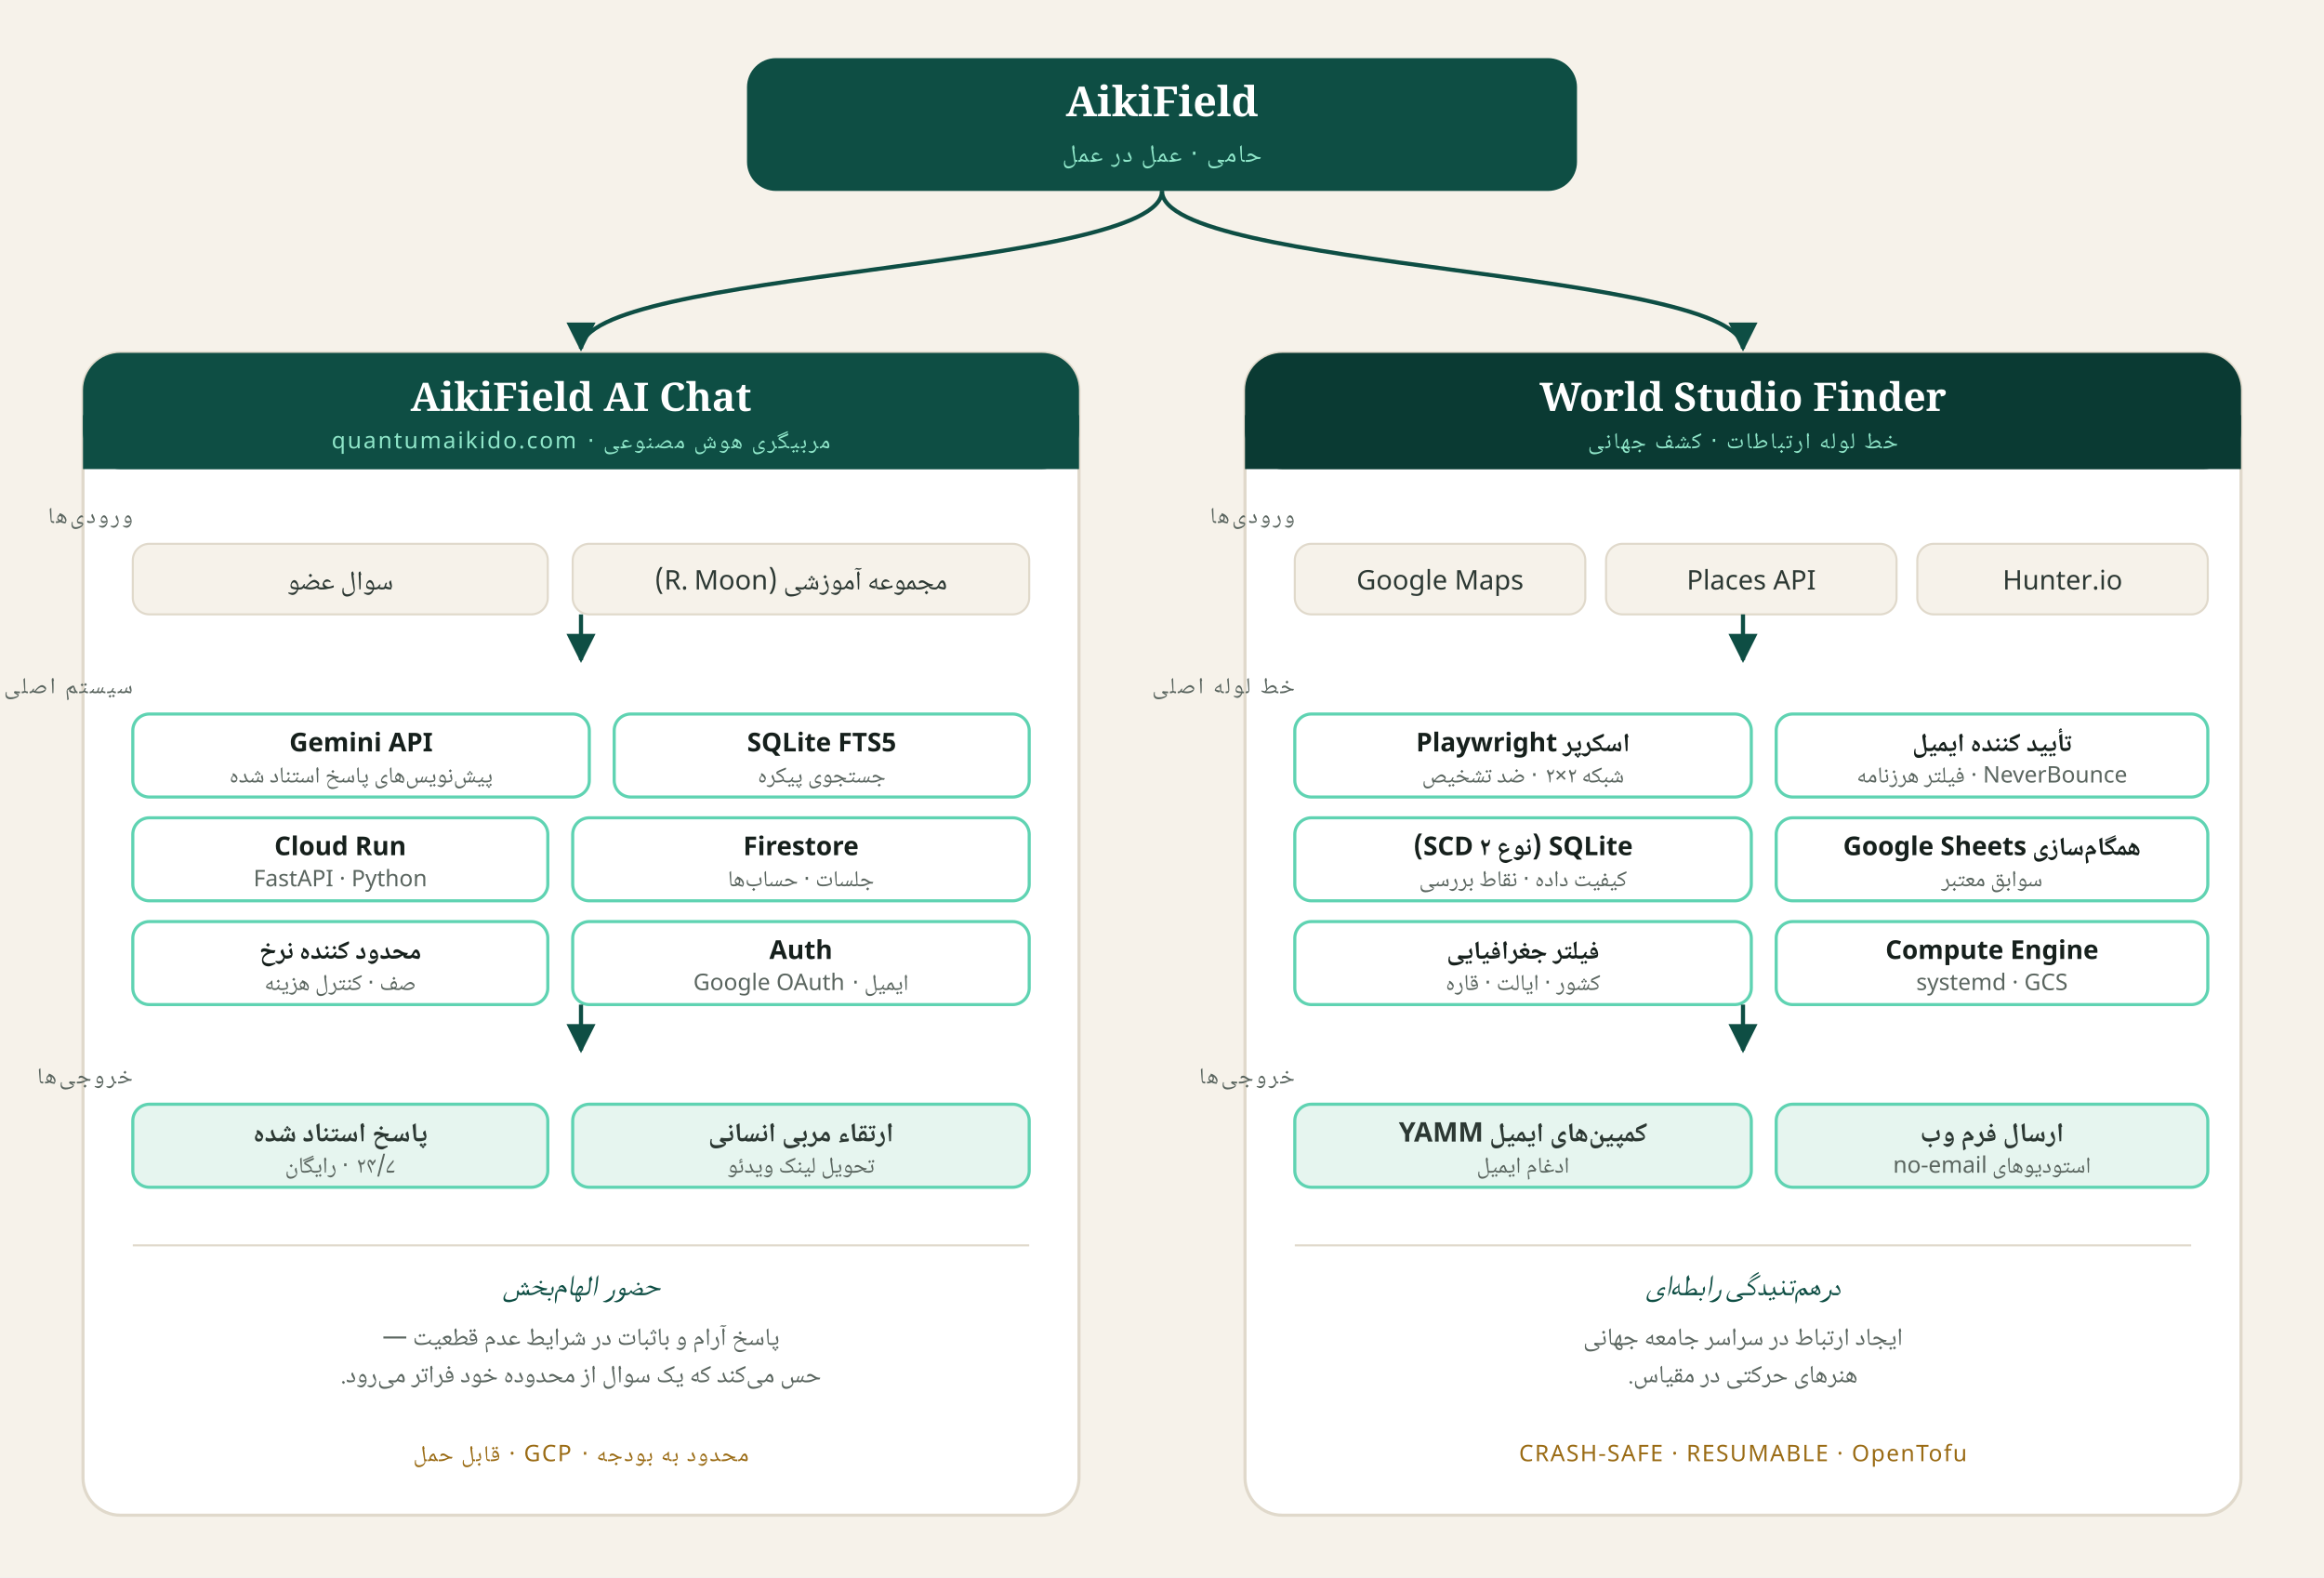
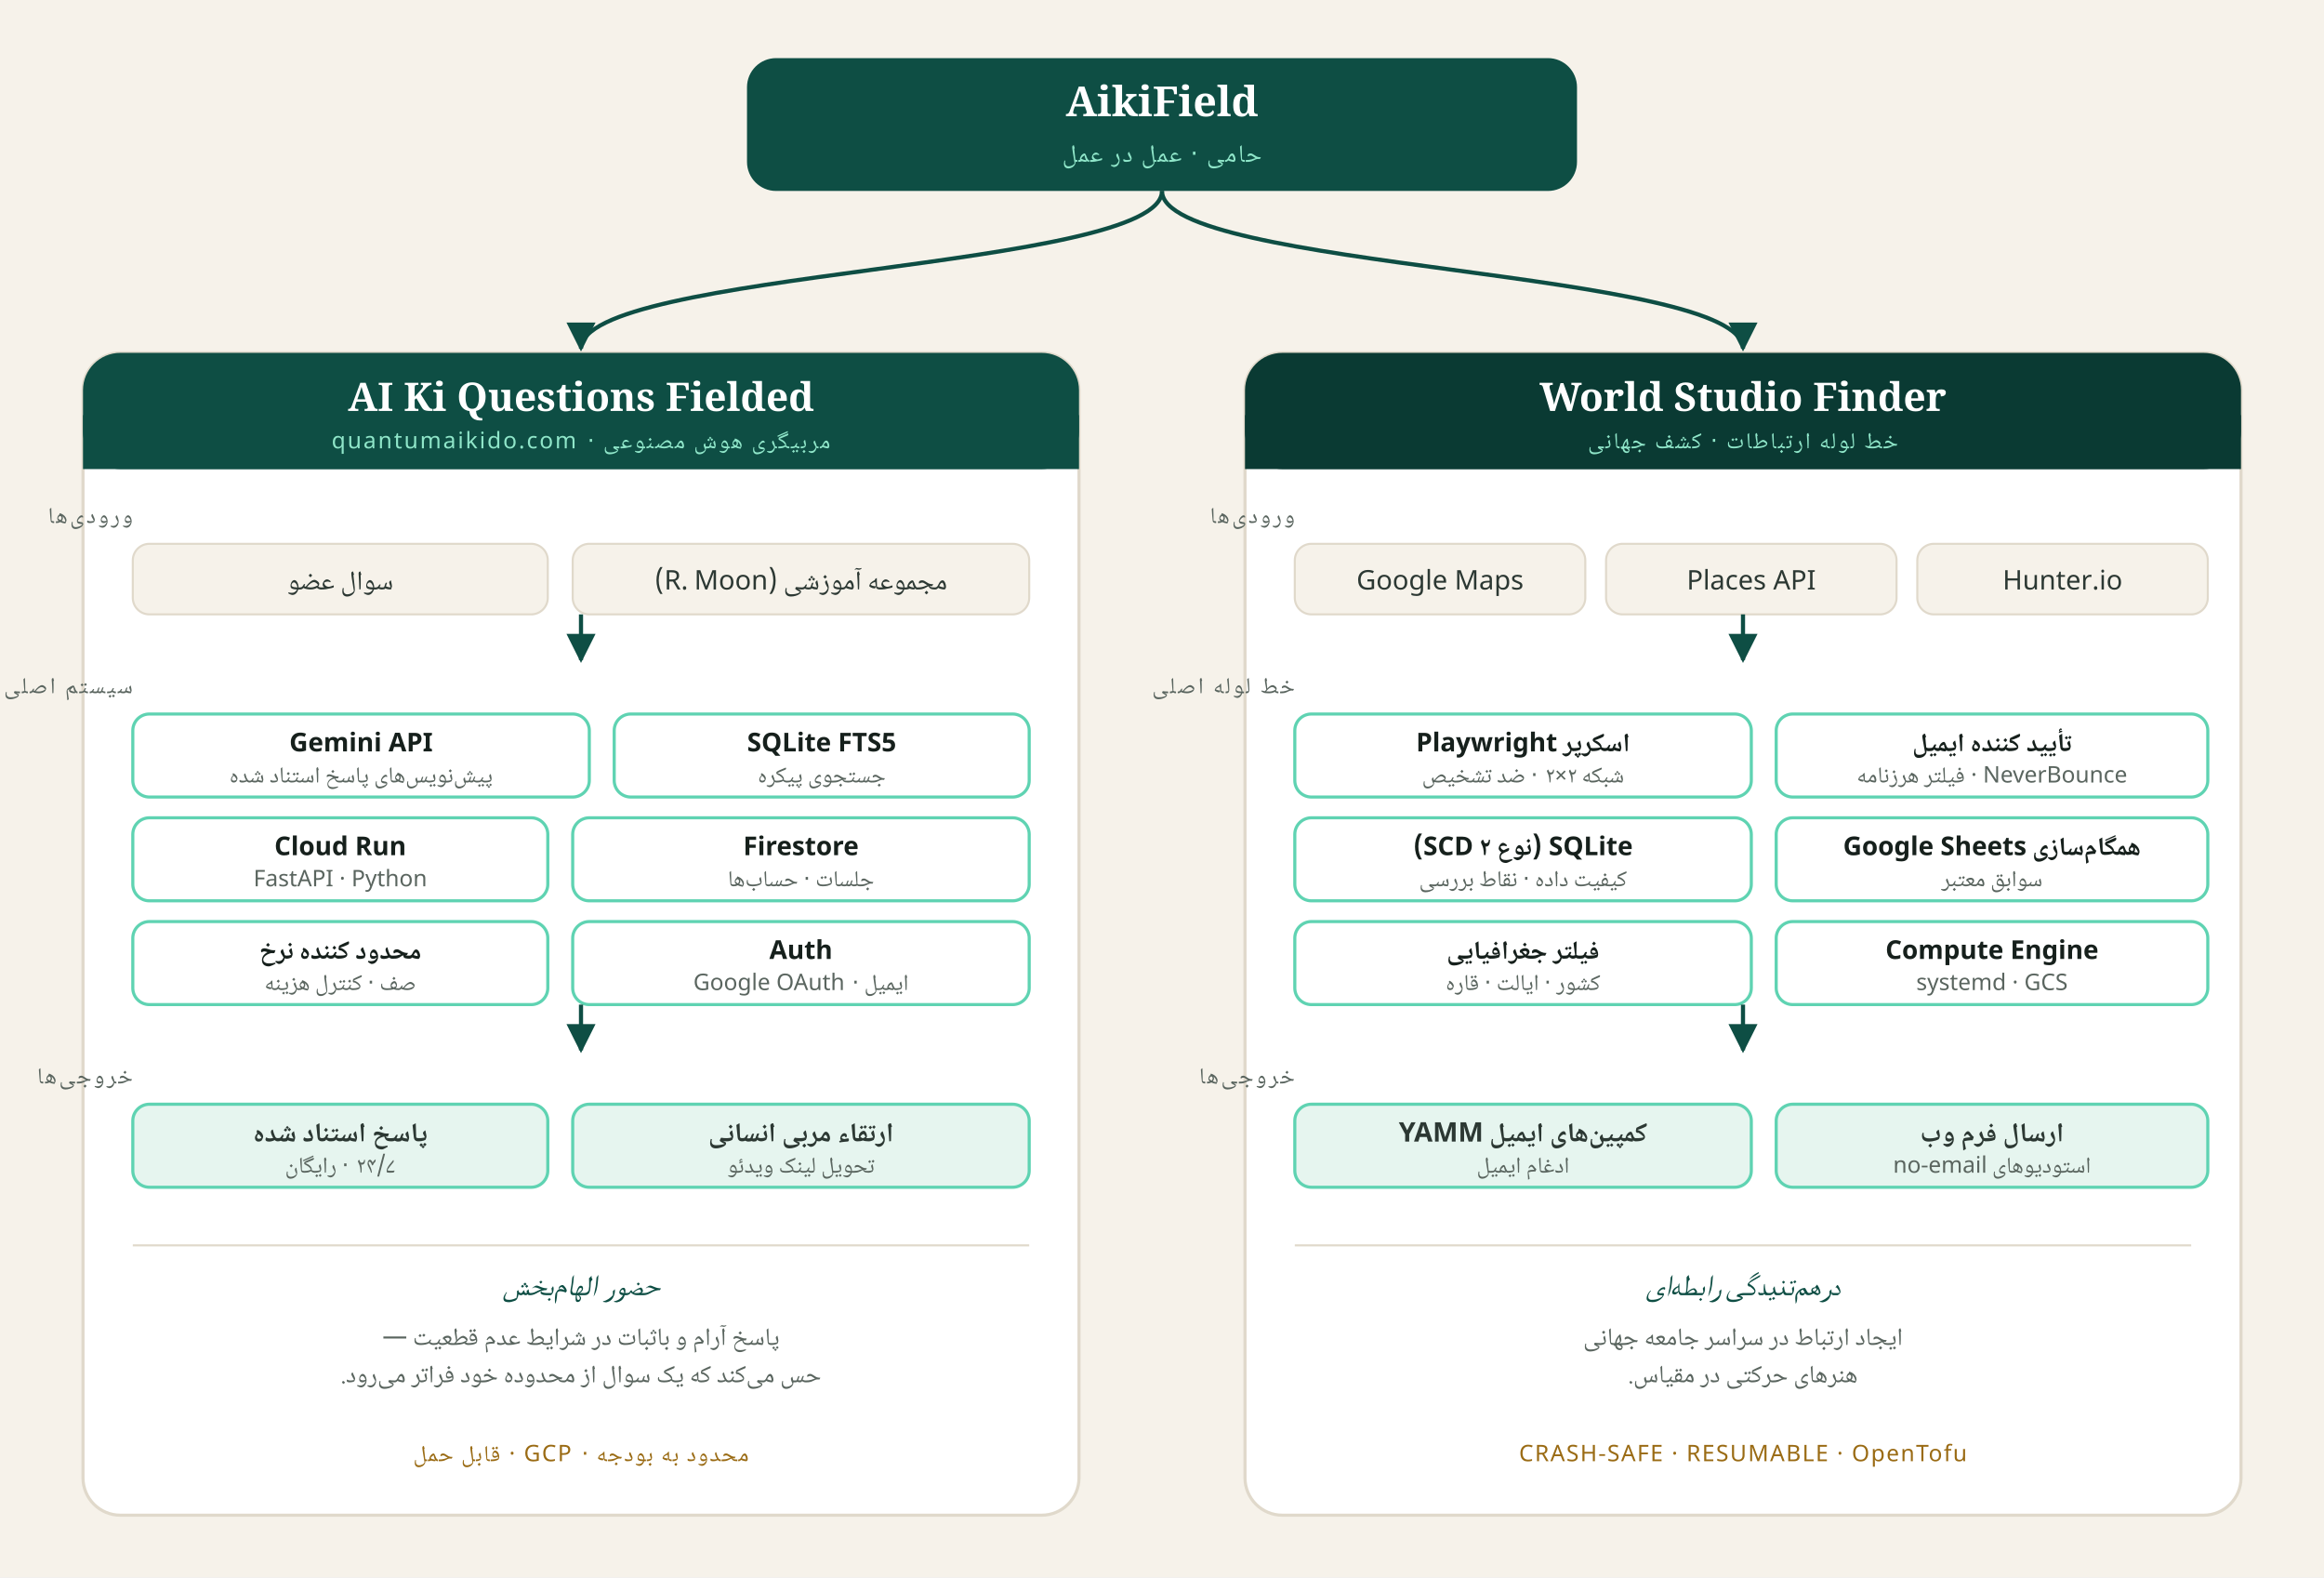
<svg xmlns="http://www.w3.org/2000/svg" direction="rtl" xml:lang="fa" viewBox="0 0 1120 760" font-family="Noto Sans JP, Noto Sans SC, Noto Sans KR, Noto Naskh Arabic, Noto Sans Hebrew, Noto Sans Devanagari, Public Sans, sans-serif" role="img" aria-labelledby="ov-title ov-desc">
  <defs>
    <marker id="arrow" viewBox="0 0 10 10" refX="9" refY="5" markerWidth="7" markerHeight="7" orient="auto-start-reverse">
      <path d="M0,0 L10,5 L0,10 z" fill="#0E4E44" />
    </marker>
    <marker id="arrow-mint" viewBox="0 0 10 10" refX="9" refY="5" markerWidth="7" markerHeight="7" orient="auto-start-reverse">
      <path d="M0,0 L10,5 L0,10 z" fill="#5FD3B2" />
    </marker>
  </defs>
  <rect width="1120" height="760" fill="#F6F2EA" />
  <rect x="360" y="28" width="400" height="64" rx="14" fill="#0E4E44" />
  <text x="560" y="56" text-anchor="middle" fill="#fff" font-family="'Source Serif 4', Georgia, serif" font-size="20" font-weight="600">AikiField</text>
  <text x="560" y="78" text-anchor="middle" fill="#8FE6C9" font-size="12" letter-spacing="0.06em">حامی · عمل در عمل</text>
  <path d="M560,92 C560,130 280,130 280,168" stroke="#0E4E44" stroke-width="2" fill="none" marker-end="url(#arrow)" />
  <path d="M560,92 C560,130 840,130 840,168" stroke="#0E4E44" stroke-width="2" fill="none" marker-end="url(#arrow)" />
  <g id="proj-ai">
    <rect x="40" y="170" width="480" height="560" rx="18" fill="#ffffff" stroke="#E0D9CB" stroke-width="1.5" />
    <rect x="40" y="170" width="480" height="56" rx="18" fill="#0E4E44" />
    <rect x="40" y="200" width="480" height="26" fill="#0E4E44" />
-     <text x="280" y="198" text-anchor="middle" fill="#fff" font-family="'Source Serif 4', Georgia, serif" font-size="19" font-weight="600">AikiField AI Chat</text>
+     <text x="280" y="198" text-anchor="middle" fill="#fff" font-family="'Source Serif 4', Georgia, serif" font-size="19" font-weight="600">AI Ki Questions Fielded</text>
    <text x="280" y="216" text-anchor="middle" fill="#8FE6C9" font-size="11" letter-spacing="0.08em">مربیگری هوش مصنوعی · quantumaikido.com</text>
    <text x="64" y="252" fill="#5A655F" font-size="11" letter-spacing="0.1em">ورودی‌ها</text>
    <g font-size="13" fill="#2C3833">
      <rect x="64" y="262" width="200" height="34" rx="8" fill="#F6F2EA" stroke="#E0D9CB" />
      <text x="164" y="284" text-anchor="middle">سوال عضو</text>
      <rect x="276" y="262" width="220" height="34" rx="8" fill="#F6F2EA" stroke="#E0D9CB" />
      <text x="386" y="284" text-anchor="middle">مجموعه آموزشی (R. Moon)</text>
    </g>
    <path d="M280,296 L280,318" stroke="#0E4E44" stroke-width="2" marker-end="url(#arrow)" />
    <text x="64" y="334" fill="#5A655F" font-size="11" letter-spacing="0.1em">سیستم اصلی</text>
    <g font-size="12.5" fill="#16201C">
      <rect x="64" y="344" width="220" height="40" rx="8" fill="#ffffff" stroke="#5FD3B2" stroke-width="1.5" />
      <text x="174" y="362" text-anchor="middle" font-weight="600">Gemini API</text>
      <text x="174" y="377" text-anchor="middle" font-size="11" fill="#5A655F">پیش‌نویس‌های پاسخ استناد شده</text>
      <rect x="296" y="344" width="200" height="40" rx="8" fill="#ffffff" stroke="#5FD3B2" stroke-width="1.5" />
      <text x="396" y="362" text-anchor="middle" font-weight="600">SQLite FTS5</text>
      <text x="396" y="377" text-anchor="middle" font-size="11" fill="#5A655F">جستجوی پیکره</text>
      <rect x="64" y="394" width="200" height="40" rx="8" fill="#ffffff" stroke="#5FD3B2" stroke-width="1.5" />
      <text x="164" y="412" text-anchor="middle" font-weight="600">Cloud Run</text>
      <text x="164" y="427" text-anchor="middle" font-size="11" fill="#5A655F">FastAPI · Python</text>
      <rect x="276" y="394" width="220" height="40" rx="8" fill="#ffffff" stroke="#5FD3B2" stroke-width="1.5" />
      <text x="386" y="412" text-anchor="middle" font-weight="600">Firestore</text>
      <text x="386" y="427" text-anchor="middle" font-size="11" fill="#5A655F">جلسات · حساب‌ها</text>
      <rect x="64" y="444" width="200" height="40" rx="8" fill="#ffffff" stroke="#5FD3B2" stroke-width="1.5" />
      <text x="164" y="462" text-anchor="middle" font-weight="600">محدود کننده نرخ</text>
      <text x="164" y="477" text-anchor="middle" font-size="11" fill="#5A655F">صف · کنترل هزینه</text>
      <rect x="276" y="444" width="220" height="40" rx="8" fill="#ffffff" stroke="#5FD3B2" stroke-width="1.5" />
      <text x="386" y="462" text-anchor="middle" font-weight="600">Auth</text>
      <text x="386" y="477" text-anchor="middle" font-size="11" fill="#5A655F">ایمیل · Google OAuth</text>
    </g>
    <path d="M280,484 L280,506" stroke="#0E4E44" stroke-width="2" marker-end="url(#arrow)" />
    <text x="64" y="522" fill="#5A655F" font-size="11" letter-spacing="0.1em">خروجی‌ها</text>
    <g font-size="13" fill="#2C3833">
      <rect x="64" y="532" width="200" height="40" rx="8" fill="#E6F5EF" stroke="#5FD3B2" stroke-width="1.5" />
      <text x="164" y="550" text-anchor="middle" font-weight="600">پاسخ استناد شده</text>
      <text x="164" y="565" text-anchor="middle" font-size="11" fill="#5A655F">۲۴/۷ · رایگان</text>
      <rect x="276" y="532" width="220" height="40" rx="8" fill="#E6F5EF" stroke="#5FD3B2" stroke-width="1.5" />
      <text x="386" y="550" text-anchor="middle" font-weight="600">ارتقاء مربی انسانی</text>
      <text x="386" y="565" text-anchor="middle" font-size="11" fill="#5A655F">تحویل لینک ویدئو</text>
    </g>
    <line x1="64" y1="600" x2="496" y2="600" stroke="#E0D9CB" />
    <text x="280" y="624" text-anchor="middle" fill="#0E4E44" font-family="'Source Serif 4', Georgia, serif" font-size="14" font-style="italic">حضور الهام‌بخش</text>
    <text x="280" y="648" text-anchor="middle" fill="#5A655F" font-size="12">پاسخ آرام و باثبات در شرایط عدم قطعیت —</text>
    <text x="280" y="666" text-anchor="middle" fill="#5A655F" font-size="12">حس می‌کند که یک سوال از محدوده خود فراتر می‌رود.</text>
    <text x="280" y="704" text-anchor="middle" fill="#9A6B14" font-size="11" letter-spacing="0.06em">محدود به بودجه · GCP · قابل حمل</text>
  </g>
  <g id="proj-studio">
    <rect x="600" y="170" width="480" height="560" rx="18" fill="#ffffff" stroke="#E0D9CB" stroke-width="1.5" />
    <rect x="600" y="170" width="480" height="56" rx="18" fill="#0A3A33" />
    <rect x="600" y="200" width="480" height="26" fill="#0A3A33" />
    <text x="840" y="198" text-anchor="middle" fill="#fff" font-family="'Source Serif 4', Georgia, serif" font-size="19" font-weight="600">World Studio Finder</text>
    <text x="840" y="216" text-anchor="middle" fill="#8FE6C9" font-size="11" letter-spacing="0.08em">خط لوله ارتباطات · کشف جهانی</text>
    <text x="624" y="252" fill="#5A655F" font-size="11" letter-spacing="0.1em">ورودی‌ها</text>
    <g font-size="13" fill="#2C3833">
      <rect x="624" y="262" width="140" height="34" rx="8" fill="#F6F2EA" stroke="#E0D9CB" />
      <text x="694" y="284" text-anchor="middle">Google Maps</text>
      <rect x="774" y="262" width="140" height="34" rx="8" fill="#F6F2EA" stroke="#E0D9CB" />
      <text x="844" y="284" text-anchor="middle">Places API</text>
      <rect x="924" y="262" width="140" height="34" rx="8" fill="#F6F2EA" stroke="#E0D9CB" />
      <text x="994" y="284" text-anchor="middle">Hunter.io</text>
    </g>
    <path d="M840,296 L840,318" stroke="#0E4E44" stroke-width="2" marker-end="url(#arrow)" />
    <text x="624" y="334" fill="#5A655F" font-size="11" letter-spacing="0.1em">خط لوله اصلی</text>
    <g font-size="12.5" fill="#16201C">
      <rect x="624" y="344" width="220" height="40" rx="8" fill="#ffffff" stroke="#5FD3B2" stroke-width="1.5" />
      <text x="734" y="362" text-anchor="middle" font-weight="600">اسکرپر Playwright</text>
      <text x="734" y="377" text-anchor="middle" font-size="11" fill="#5A655F">شبکه ۲×۲ · ضد تشخیص</text>
      <rect x="856" y="344" width="208" height="40" rx="8" fill="#ffffff" stroke="#5FD3B2" stroke-width="1.5" />
      <text x="960" y="362" text-anchor="middle" font-weight="600">تأیید کننده ایمیل</text>
      <text x="960" y="377" text-anchor="middle" font-size="11" fill="#5A655F">NeverBounce · فیلتر هرزنامه</text>
      <rect x="624" y="394" width="220" height="40" rx="8" fill="#ffffff" stroke="#5FD3B2" stroke-width="1.5" />
      <text x="734" y="412" text-anchor="middle" font-weight="600">SQLite (نوع ۲ SCD)</text>
      <text x="734" y="427" text-anchor="middle" font-size="11" fill="#5A655F">کیفیت داده · نقاط بررسی</text>
      <rect x="856" y="394" width="208" height="40" rx="8" fill="#ffffff" stroke="#5FD3B2" stroke-width="1.5" />
      <text x="960" y="412" text-anchor="middle" font-weight="600">همگام‌سازی Google Sheets</text>
      <text x="960" y="427" text-anchor="middle" font-size="11" fill="#5A655F">سوابق معتبر</text>
      <rect x="624" y="444" width="220" height="40" rx="8" fill="#ffffff" stroke="#5FD3B2" stroke-width="1.5" />
      <text x="734" y="462" text-anchor="middle" font-weight="600">فیلتر جغرافیایی</text>
      <text x="734" y="477" text-anchor="middle" font-size="11" fill="#5A655F">کشور · ایالت · قاره</text>
      <rect x="856" y="444" width="208" height="40" rx="8" fill="#ffffff" stroke="#5FD3B2" stroke-width="1.5" />
      <text x="960" y="462" text-anchor="middle" font-weight="600">Compute Engine</text>
      <text x="960" y="477" text-anchor="middle" font-size="11" fill="#5A655F">systemd · GCS</text>
    </g>
    <path d="M840,484 L840,506" stroke="#0E4E44" stroke-width="2" marker-end="url(#arrow)" />
    <text x="624" y="522" fill="#5A655F" font-size="11" letter-spacing="0.1em">خروجی‌ها</text>
    <g font-size="13" fill="#2C3833">
      <rect x="624" y="532" width="220" height="40" rx="8" fill="#E6F5EF" stroke="#5FD3B2" stroke-width="1.5" />
      <text x="734" y="550" text-anchor="middle" font-weight="600">کمپین‌های ایمیل YAMM</text>
      <text x="734" y="565" text-anchor="middle" font-size="11" fill="#5A655F">ادغام ایمیل</text>
      <rect x="856" y="532" width="208" height="40" rx="8" fill="#E6F5EF" stroke="#5FD3B2" stroke-width="1.5" />
      <text x="960" y="550" text-anchor="middle" font-weight="600">ارسال فرم وب</text>
      <text x="960" y="565" text-anchor="middle" font-size="11" fill="#5A655F">استودیوهای no-email</text>
    </g>
    <line x1="624" y1="600" x2="1056" y2="600" stroke="#E0D9CB" />
    <text x="840" y="624" text-anchor="middle" fill="#0E4E44" font-family="'Source Serif 4', Georgia, serif" font-size="14" font-style="italic">درهم‌تنیدگی رابطه‌ای</text>
    <text x="840" y="648" text-anchor="middle" fill="#5A655F" font-size="12">ایجاد ارتباط در سراسر جامعه جهانی</text>
    <text x="840" y="666" text-anchor="middle" fill="#5A655F" font-size="12">هنرهای حرکتی در مقیاس.</text>
    <text x="840" y="704" text-anchor="middle" fill="#9A6B14" font-size="11" letter-spacing="0.06em">CRASH-SAFE · RESUMABLE · OpenTofu</text>
  </g>
</svg>
